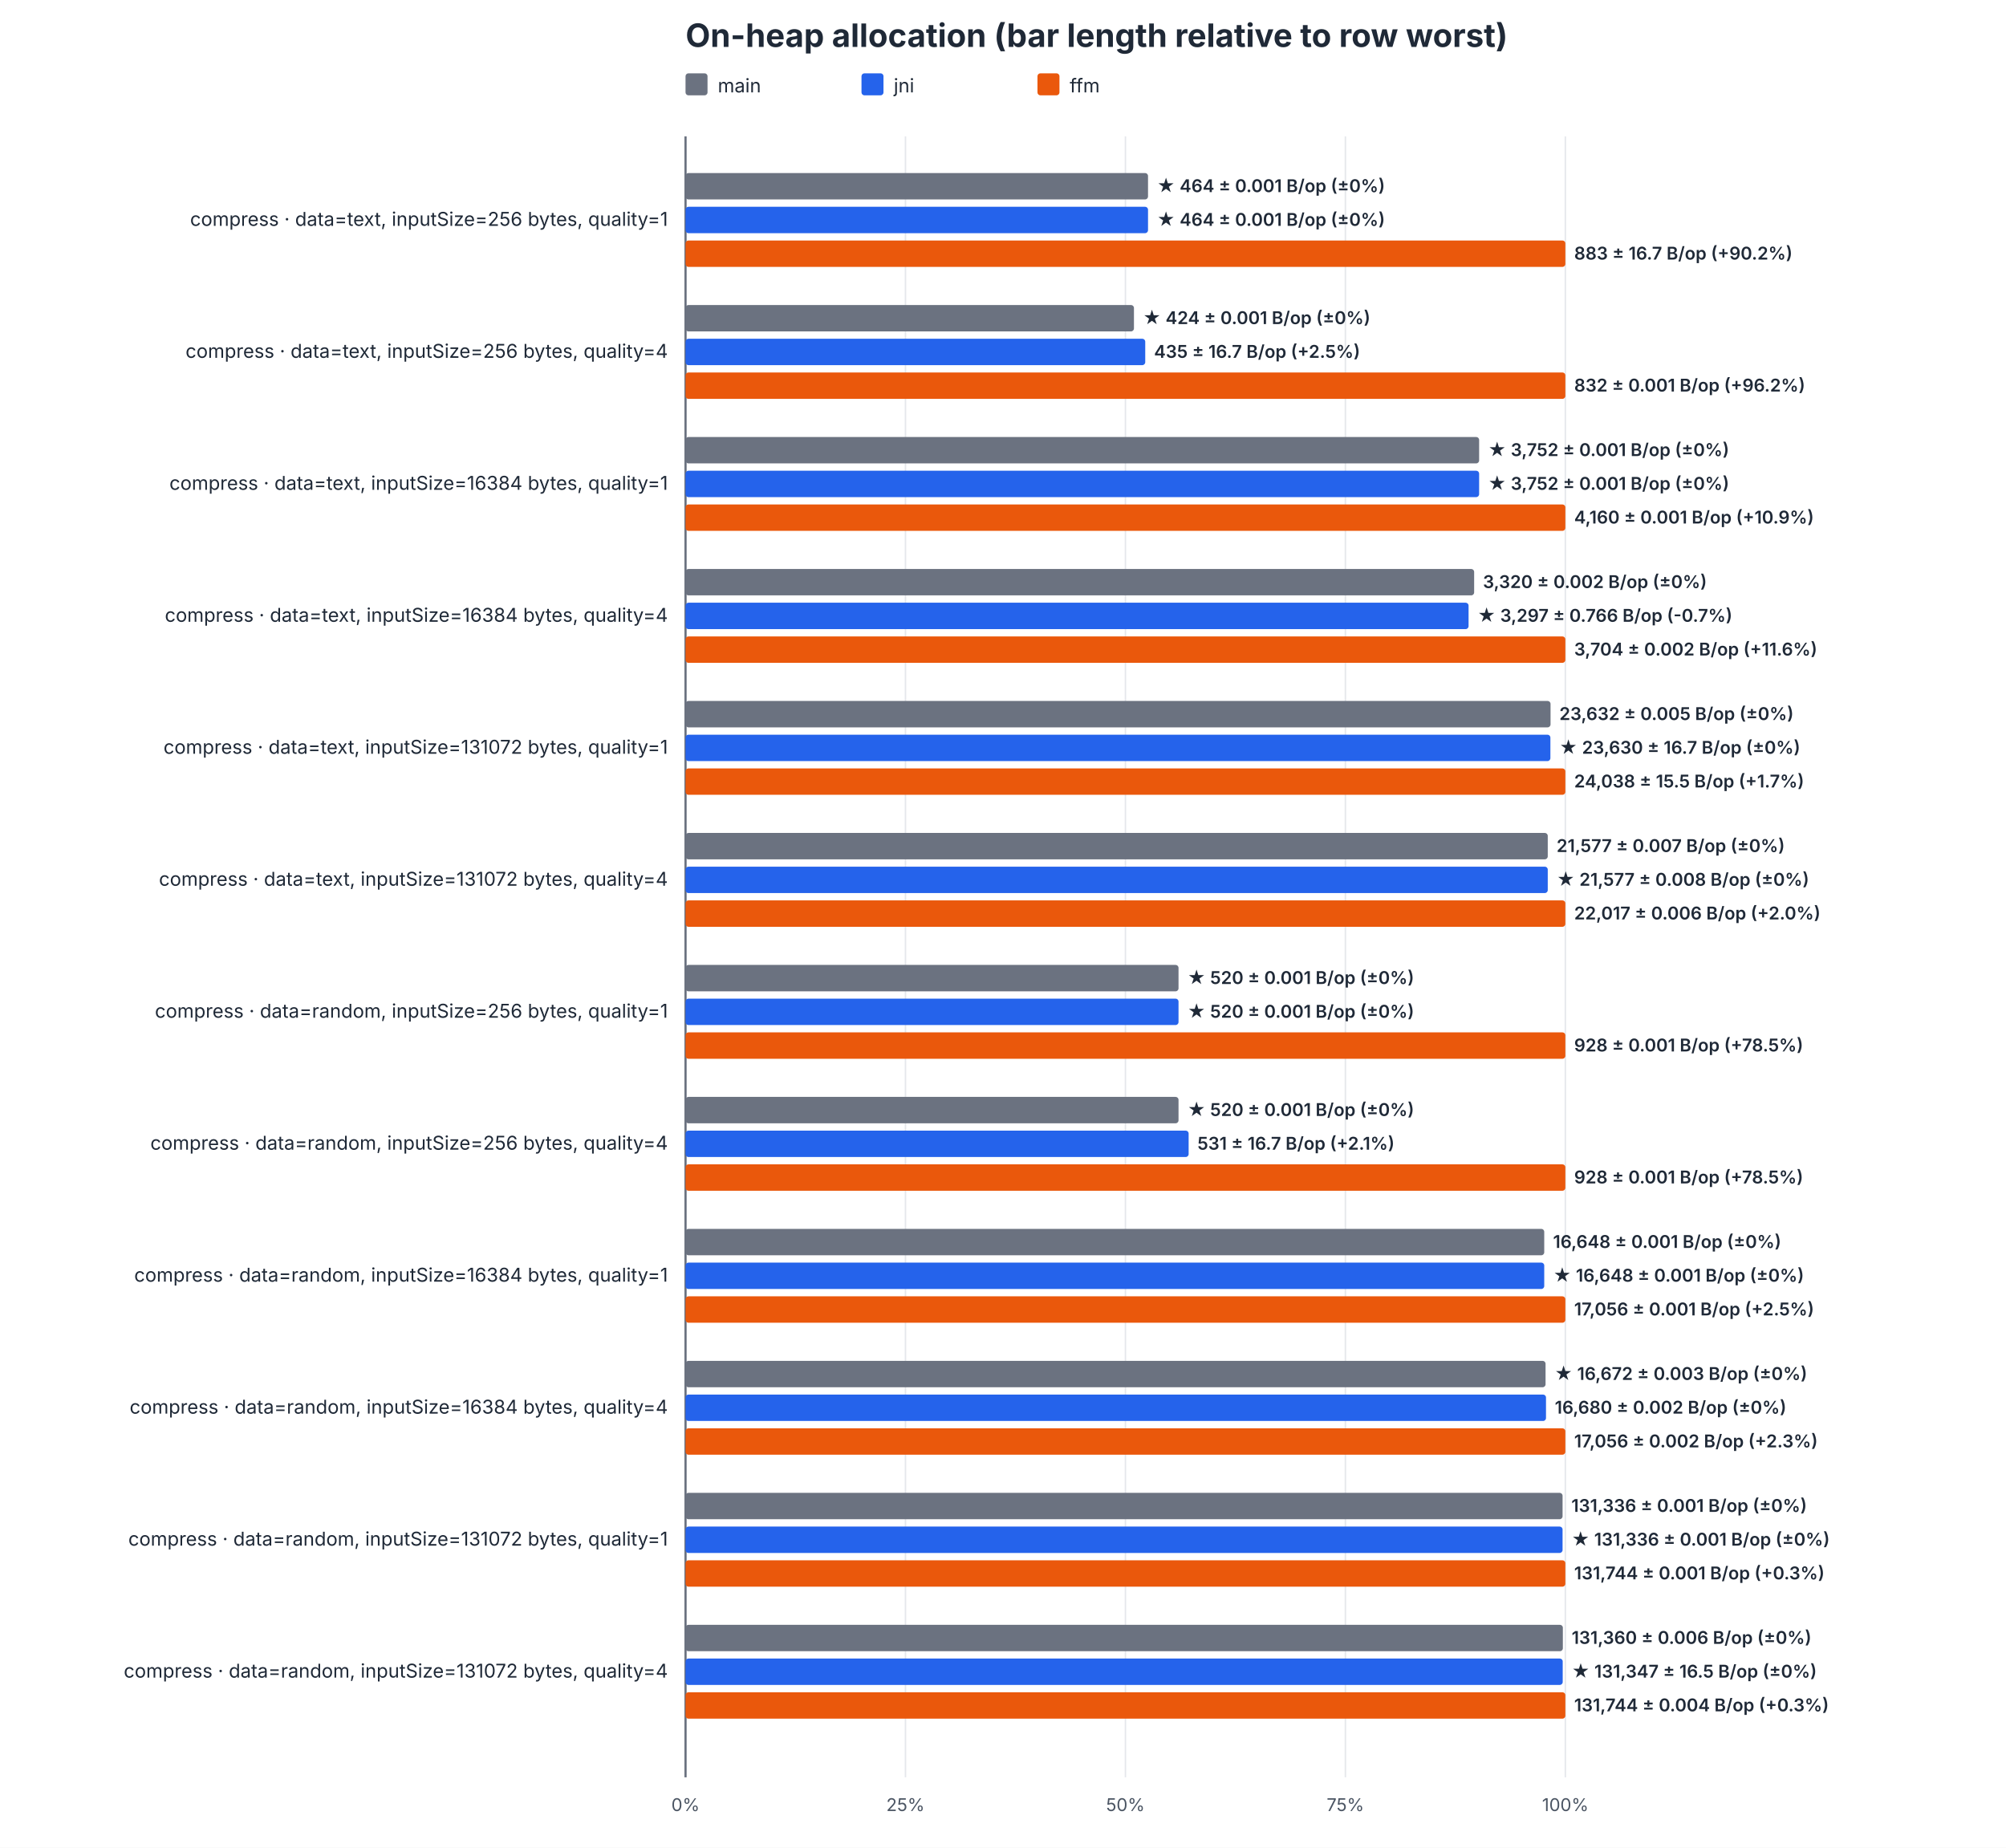
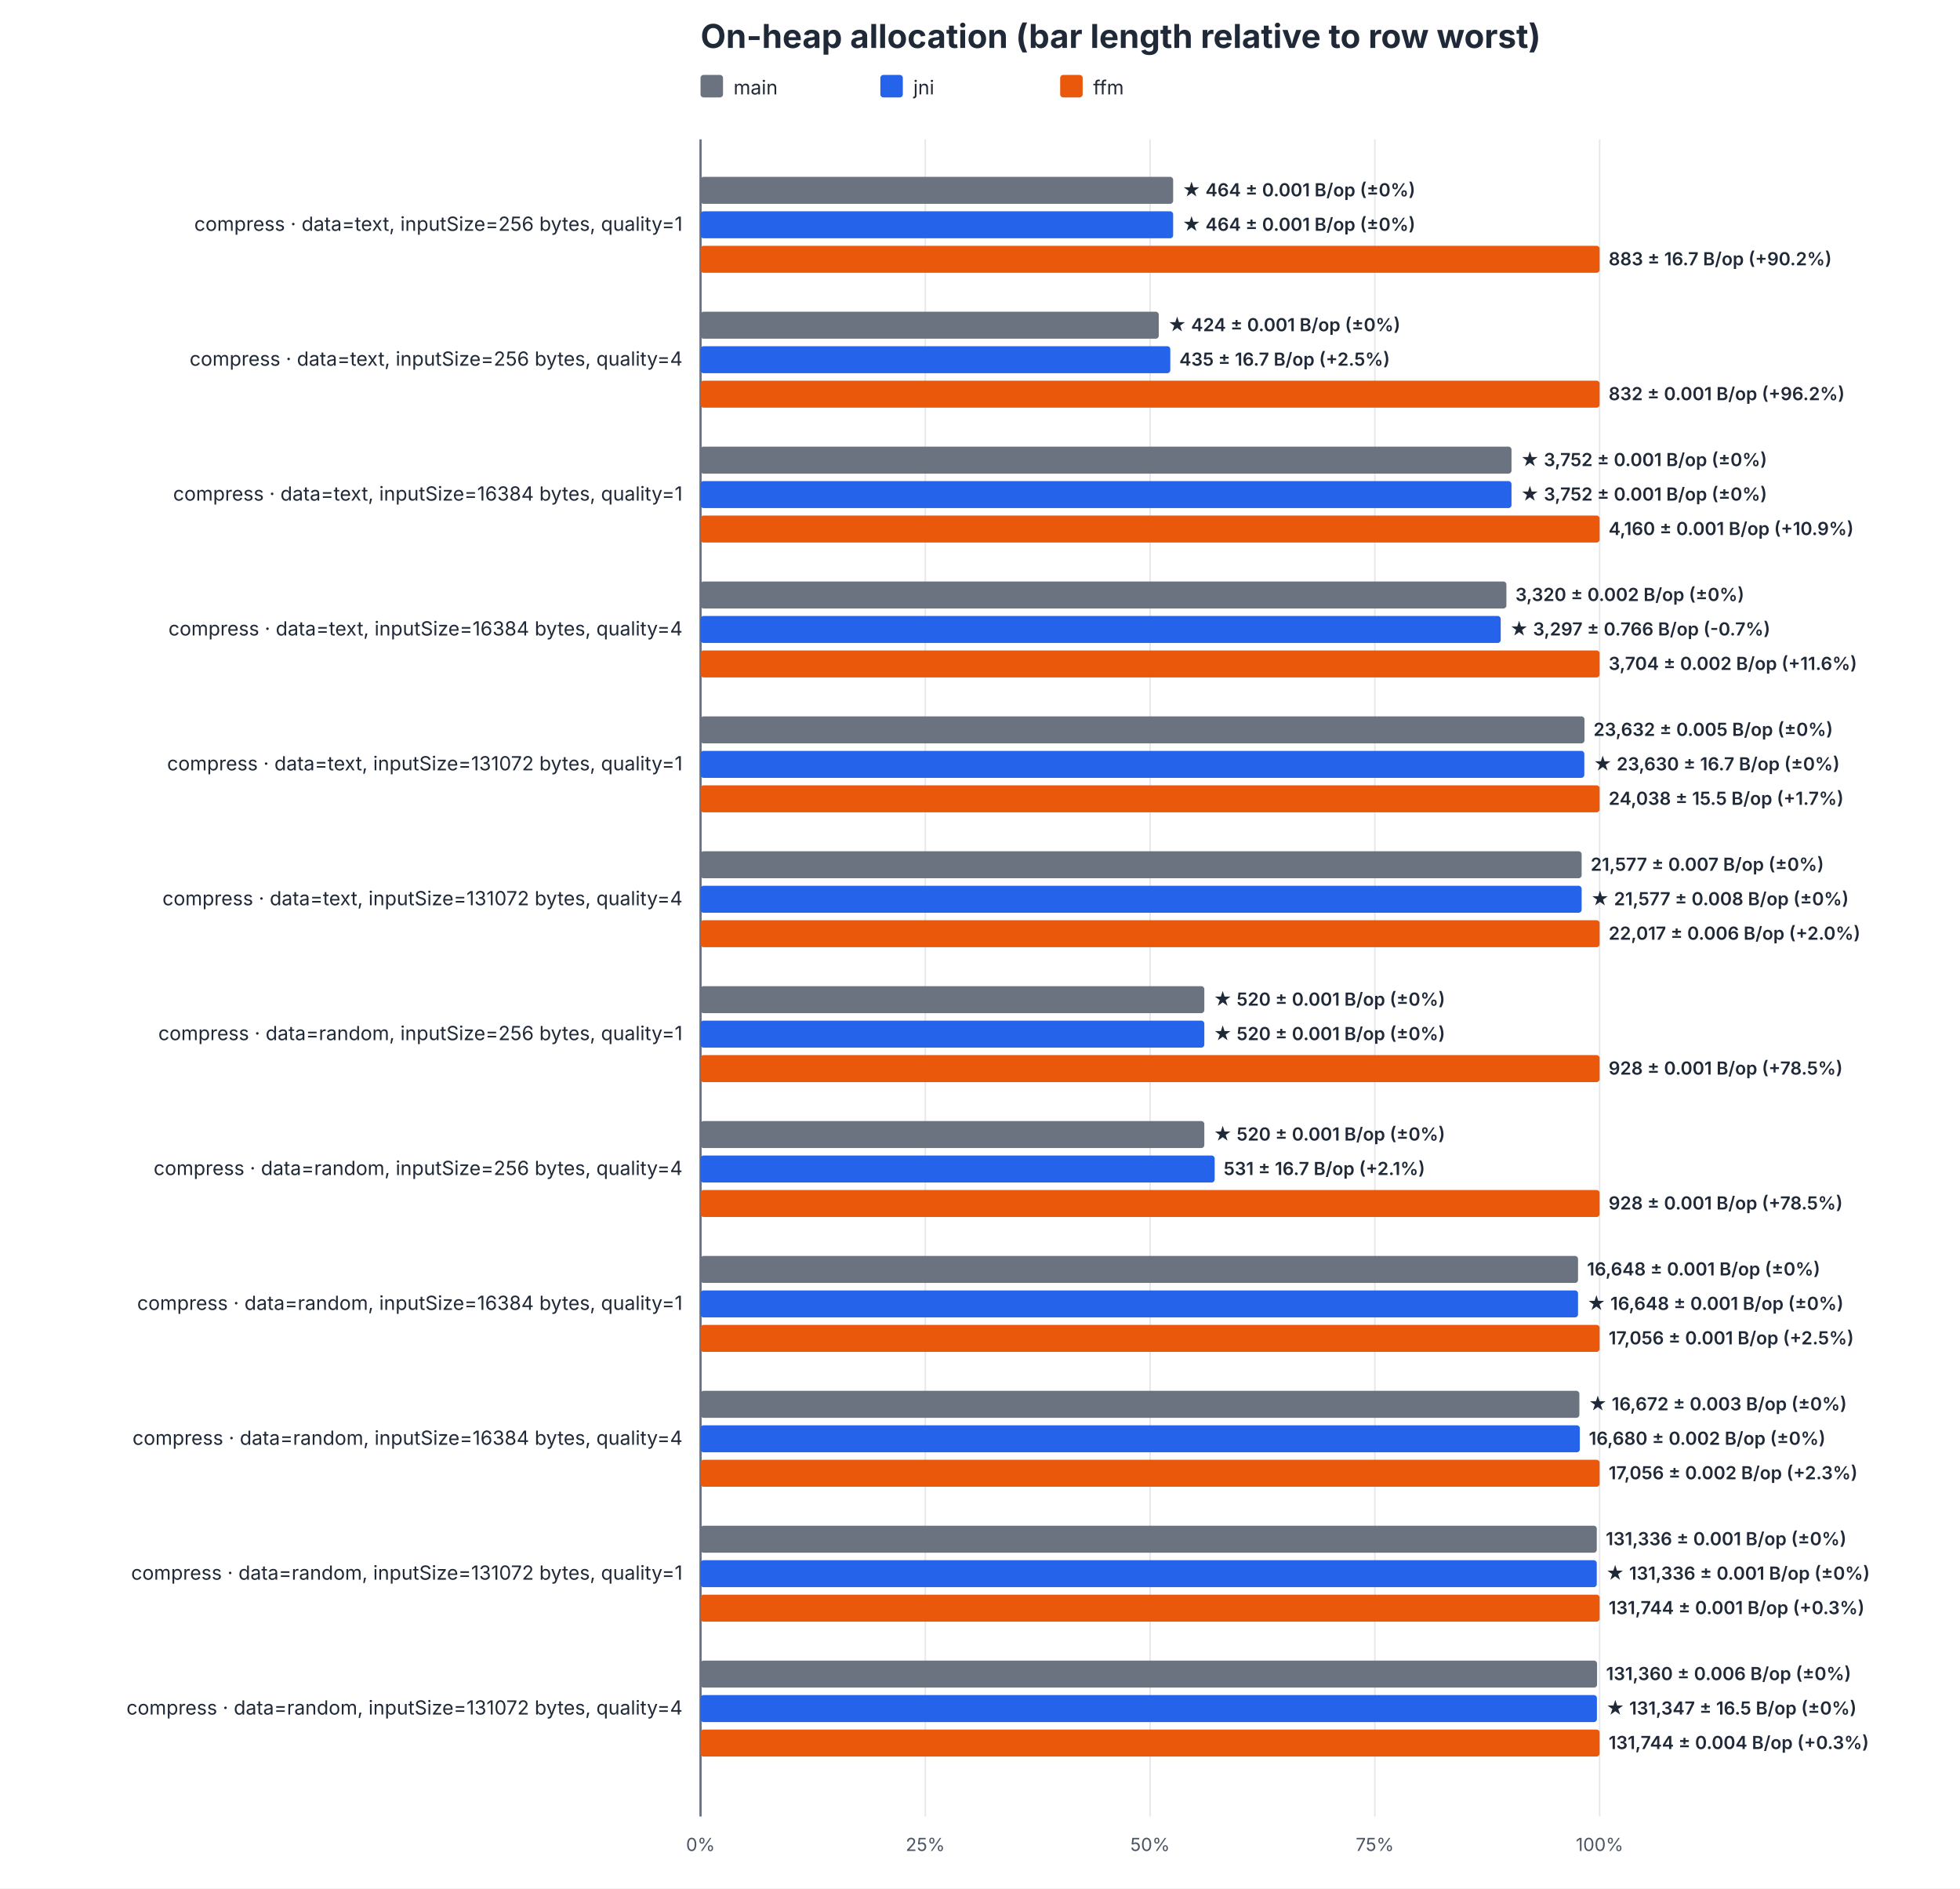
- <svg xmlns="http://www.w3.org/2000/svg" width="1368" height="1260" viewBox="0 0 1368 1260">
+ <svg xmlns="http://www.w3.org/2000/svg" width="1308" height="1260" viewBox="0 0 1308 1260">
  <rect width="100%" height="100%" fill="#ffffff" />
  <style>text{font-family:system-ui,-apple-system,sans-serif;fill:#1f2937}.title{font-size:22px;font-weight:700}.label{font-size:13px}.tick{font-size:12px;fill:#4b5563}.value{font-size:12px;font-weight:600}</style>
  <text x="467.5" y="32" class="title">On-heap allocation (bar length relative to row worst)</text>
  <rect x="467.5" y="50" width="15" height="15" rx="2" fill="#6b7280" />
  <text x="489.5" y="63" class="label">main</text>
  <rect x="587.5" y="50" width="15" height="15" rx="2" fill="#2563eb" />
  <text x="609.5" y="63" class="label">jni</text>
  <rect x="707.5" y="50" width="15" height="15" rx="2" fill="#ea580c" />
  <text x="729.5" y="63" class="label">ffm</text>
  <line x1="467.5" y1="93" x2="467.5" y2="1212" stroke="#e5e7eb" />
  <text x="467.5" y="1235" text-anchor="middle" class="tick">0%</text>
  <line x1="617.5" y1="93" x2="617.5" y2="1212" stroke="#e5e7eb" />
  <text x="617.5" y="1235" text-anchor="middle" class="tick">25%</text>
  <line x1="767.5" y1="93" x2="767.5" y2="1212" stroke="#e5e7eb" />
  <text x="767.5" y="1235" text-anchor="middle" class="tick">50%</text>
  <line x1="917.5" y1="93" x2="917.5" y2="1212" stroke="#e5e7eb" />
  <text x="917.5" y="1235" text-anchor="middle" class="tick">75%</text>
  <line x1="1067.5" y1="93" x2="1067.5" y2="1212" stroke="#e5e7eb" />
  <text x="1067.5" y="1235" text-anchor="middle" class="tick">100%</text>
  <line x1="467.5" y1="93" x2="467.5" y2="1212" stroke="#6b7280" stroke-width="1.5" />
  <text x="455.5" y="154.0" text-anchor="end" class="label">compress · data=text, inputSize=256 bytes, quality=1</text>
  <rect x="467.5" y="118.0" width="315.4" height="18" rx="2" fill="#6b7280" />
  <text x="788.9" y="131.0" class="value">★ 464 ± 0.001 B/op (±0%)</text>
  <rect x="467.5" y="141.0" width="315.4" height="18" rx="2" fill="#2563eb" />
  <text x="788.9" y="154.0" class="value">★ 464 ± 0.001 B/op (±0%)</text>
  <rect x="467.5" y="164.0" width="600.0" height="18" rx="2" fill="#ea580c" />
  <text x="1073.5" y="177.0" class="value">883 ± 16.7 B/op (+90.2%)</text>
  <text x="455.5" y="244.0" text-anchor="end" class="label">compress · data=text, inputSize=256 bytes, quality=4</text>
  <rect x="467.5" y="208.0" width="305.8" height="18" rx="2" fill="#6b7280" />
  <text x="779.3" y="221.0" class="value">★ 424 ± 0.001 B/op (±0%)</text>
  <rect x="467.5" y="231.0" width="313.5" height="18" rx="2" fill="#2563eb" />
  <text x="787.0" y="244.0" class="value">435 ± 16.7 B/op (+2.5%)</text>
  <rect x="467.5" y="254.0" width="600.0" height="18" rx="2" fill="#ea580c" />
  <text x="1073.5" y="267.0" class="value">832 ± 0.001 B/op (+96.2%)</text>
  <text x="455.5" y="334.0" text-anchor="end" class="label">compress · data=text, inputSize=16384 bytes, quality=1</text>
  <rect x="467.5" y="298.0" width="541.2" height="18" rx="2" fill="#6b7280" />
  <text x="1014.7" y="311.0" class="value">★ 3,752 ± 0.001 B/op (±0%)</text>
  <rect x="467.5" y="321.0" width="541.2" height="18" rx="2" fill="#2563eb" />
  <text x="1014.7" y="334.0" class="value">★ 3,752 ± 0.001 B/op (±0%)</text>
  <rect x="467.5" y="344.0" width="600.0" height="18" rx="2" fill="#ea580c" />
  <text x="1073.5" y="357.0" class="value">4,160 ± 0.001 B/op (+10.9%)</text>
  <text x="455.5" y="424.0" text-anchor="end" class="label">compress · data=text, inputSize=16384 bytes, quality=4</text>
  <rect x="467.5" y="388.0" width="537.8" height="18" rx="2" fill="#6b7280" />
  <text x="1011.3" y="401.0" class="value">3,320 ± 0.002 B/op (±0%)</text>
  <rect x="467.5" y="411.0" width="534.0" height="18" rx="2" fill="#2563eb" />
  <text x="1007.5" y="424.0" class="value">★ 3,297 ± 0.766 B/op (-0.7%)</text>
  <rect x="467.5" y="434.0" width="600.0" height="18" rx="2" fill="#ea580c" />
  <text x="1073.5" y="447.0" class="value">3,704 ± 0.002 B/op (+11.6%)</text>
  <text x="455.5" y="514.0" text-anchor="end" class="label">compress · data=text, inputSize=131072 bytes, quality=1</text>
  <rect x="467.5" y="478.0" width="589.9" height="18" rx="2" fill="#6b7280" />
  <text x="1063.4" y="491.0" class="value">23,632 ± 0.005 B/op (±0%)</text>
  <rect x="467.5" y="501.0" width="589.8" height="18" rx="2" fill="#2563eb" />
  <text x="1063.3" y="514.0" class="value">★ 23,630 ± 16.7 B/op (±0%)</text>
  <rect x="467.5" y="524.0" width="600.0" height="18" rx="2" fill="#ea580c" />
  <text x="1073.5" y="537.0" class="value">24,038 ± 15.5 B/op (+1.7%)</text>
  <text x="455.5" y="604.0" text-anchor="end" class="label">compress · data=text, inputSize=131072 bytes, quality=4</text>
  <rect x="467.5" y="568.0" width="588.0" height="18" rx="2" fill="#6b7280" />
  <text x="1061.5" y="581.0" class="value">21,577 ± 0.007 B/op (±0%)</text>
  <rect x="467.5" y="591.0" width="588.0" height="18" rx="2" fill="#2563eb" />
  <text x="1061.5" y="604.0" class="value">★ 21,577 ± 0.008 B/op (±0%)</text>
  <rect x="467.5" y="614.0" width="600.0" height="18" rx="2" fill="#ea580c" />
  <text x="1073.5" y="627.0" class="value">22,017 ± 0.006 B/op (+2.0%)</text>
  <text x="455.5" y="694.0" text-anchor="end" class="label">compress · data=random, inputSize=256 bytes, quality=1</text>
  <rect x="467.5" y="658.0" width="336.2" height="18" rx="2" fill="#6b7280" />
  <text x="809.7" y="671.0" class="value">★ 520 ± 0.001 B/op (±0%)</text>
  <rect x="467.5" y="681.0" width="336.2" height="18" rx="2" fill="#2563eb" />
  <text x="809.7" y="694.0" class="value">★ 520 ± 0.001 B/op (±0%)</text>
  <rect x="467.5" y="704.0" width="600.0" height="18" rx="2" fill="#ea580c" />
  <text x="1073.5" y="717.0" class="value">928 ± 0.001 B/op (+78.5%)</text>
  <text x="455.5" y="784.0" text-anchor="end" class="label">compress · data=random, inputSize=256 bytes, quality=4</text>
  <rect x="467.5" y="748.0" width="336.2" height="18" rx="2" fill="#6b7280" />
  <text x="809.7" y="761.0" class="value">★ 520 ± 0.001 B/op (±0%)</text>
  <rect x="467.5" y="771.0" width="343.1" height="18" rx="2" fill="#2563eb" />
  <text x="816.6" y="784.0" class="value">531 ± 16.7 B/op (+2.1%)</text>
  <rect x="467.5" y="794.0" width="600.0" height="18" rx="2" fill="#ea580c" />
  <text x="1073.5" y="807.0" class="value">928 ± 0.001 B/op (+78.5%)</text>
  <text x="455.5" y="874.0" text-anchor="end" class="label">compress · data=random, inputSize=16384 bytes, quality=1</text>
  <rect x="467.5" y="838.0" width="585.6" height="18" rx="2" fill="#6b7280" />
  <text x="1059.1" y="851.0" class="value">16,648 ± 0.001 B/op (±0%)</text>
  <rect x="467.5" y="861.0" width="585.6" height="18" rx="2" fill="#2563eb" />
  <text x="1059.1" y="874.0" class="value">★ 16,648 ± 0.001 B/op (±0%)</text>
  <rect x="467.5" y="884.0" width="600.0" height="18" rx="2" fill="#ea580c" />
  <text x="1073.5" y="897.0" class="value">17,056 ± 0.001 B/op (+2.5%)</text>
  <text x="455.5" y="964.0" text-anchor="end" class="label">compress · data=random, inputSize=16384 bytes, quality=4</text>
  <rect x="467.5" y="928.0" width="586.5" height="18" rx="2" fill="#6b7280" />
  <text x="1060.0" y="941.0" class="value">★ 16,672 ± 0.003 B/op (±0%)</text>
  <rect x="467.5" y="951.0" width="586.8" height="18" rx="2" fill="#2563eb" />
  <text x="1060.3" y="964.0" class="value">16,680 ± 0.002 B/op (±0%)</text>
  <rect x="467.5" y="974.0" width="600.0" height="18" rx="2" fill="#ea580c" />
  <text x="1073.5" y="987.0" class="value">17,056 ± 0.002 B/op (+2.3%)</text>
  <text x="455.5" y="1054.0" text-anchor="end" class="label">compress · data=random, inputSize=131072 bytes, quality=1</text>
  <rect x="467.5" y="1018.0" width="598.1" height="18" rx="2" fill="#6b7280" />
  <text x="1071.6" y="1031.0" class="value">131,336 ± 0.001 B/op (±0%)</text>
  <rect x="467.5" y="1041.0" width="598.1" height="18" rx="2" fill="#2563eb" />
  <text x="1071.6" y="1054.0" class="value">★ 131,336 ± 0.001 B/op (±0%)</text>
  <rect x="467.5" y="1064.0" width="600.0" height="18" rx="2" fill="#ea580c" />
  <text x="1073.5" y="1077.0" class="value">131,744 ± 0.001 B/op (+0.3%)</text>
  <text x="455.5" y="1144.0" text-anchor="end" class="label">compress · data=random, inputSize=131072 bytes, quality=4</text>
  <rect x="467.5" y="1108.0" width="598.3" height="18" rx="2" fill="#6b7280" />
  <text x="1071.8" y="1121.0" class="value">131,360 ± 0.006 B/op (±0%)</text>
  <rect x="467.5" y="1131.0" width="598.2" height="18" rx="2" fill="#2563eb" />
  <text x="1071.7" y="1144.0" class="value">★ 131,347 ± 16.5 B/op (±0%)</text>
  <rect x="467.5" y="1154.0" width="600.0" height="18" rx="2" fill="#ea580c" />
  <text x="1073.5" y="1167.0" class="value">131,744 ± 0.004 B/op (+0.3%)</text>
</svg>
